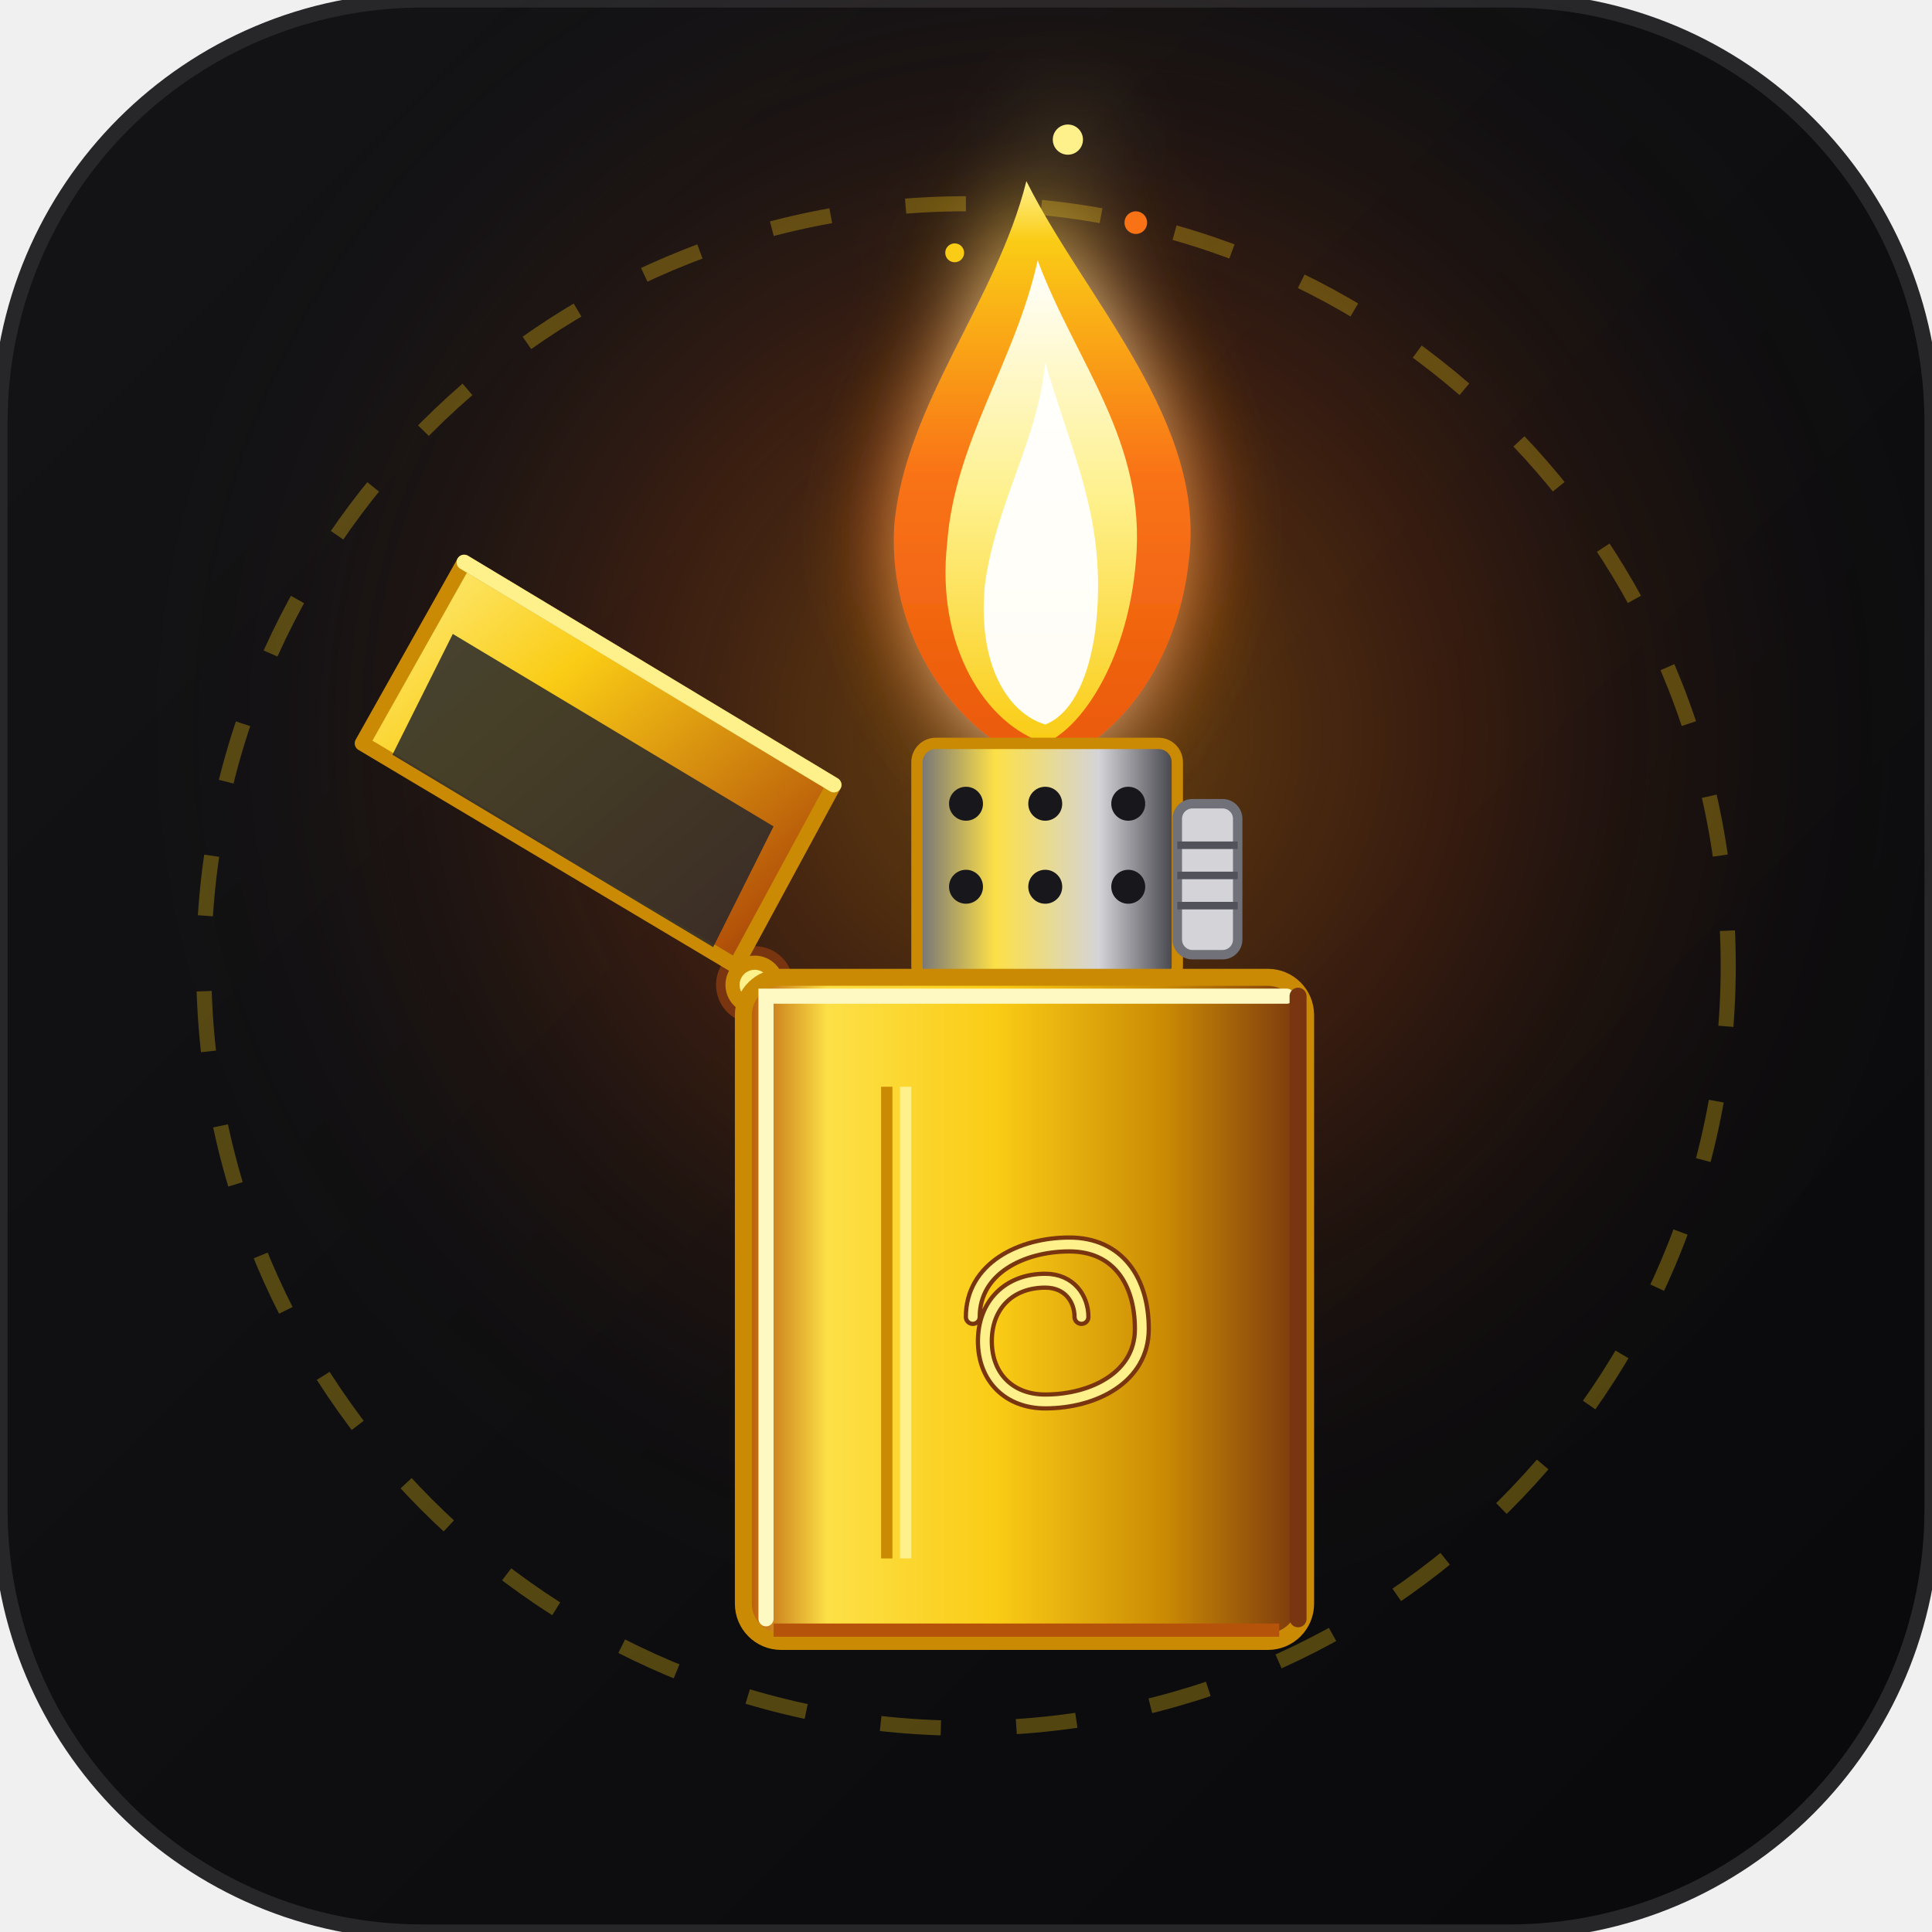
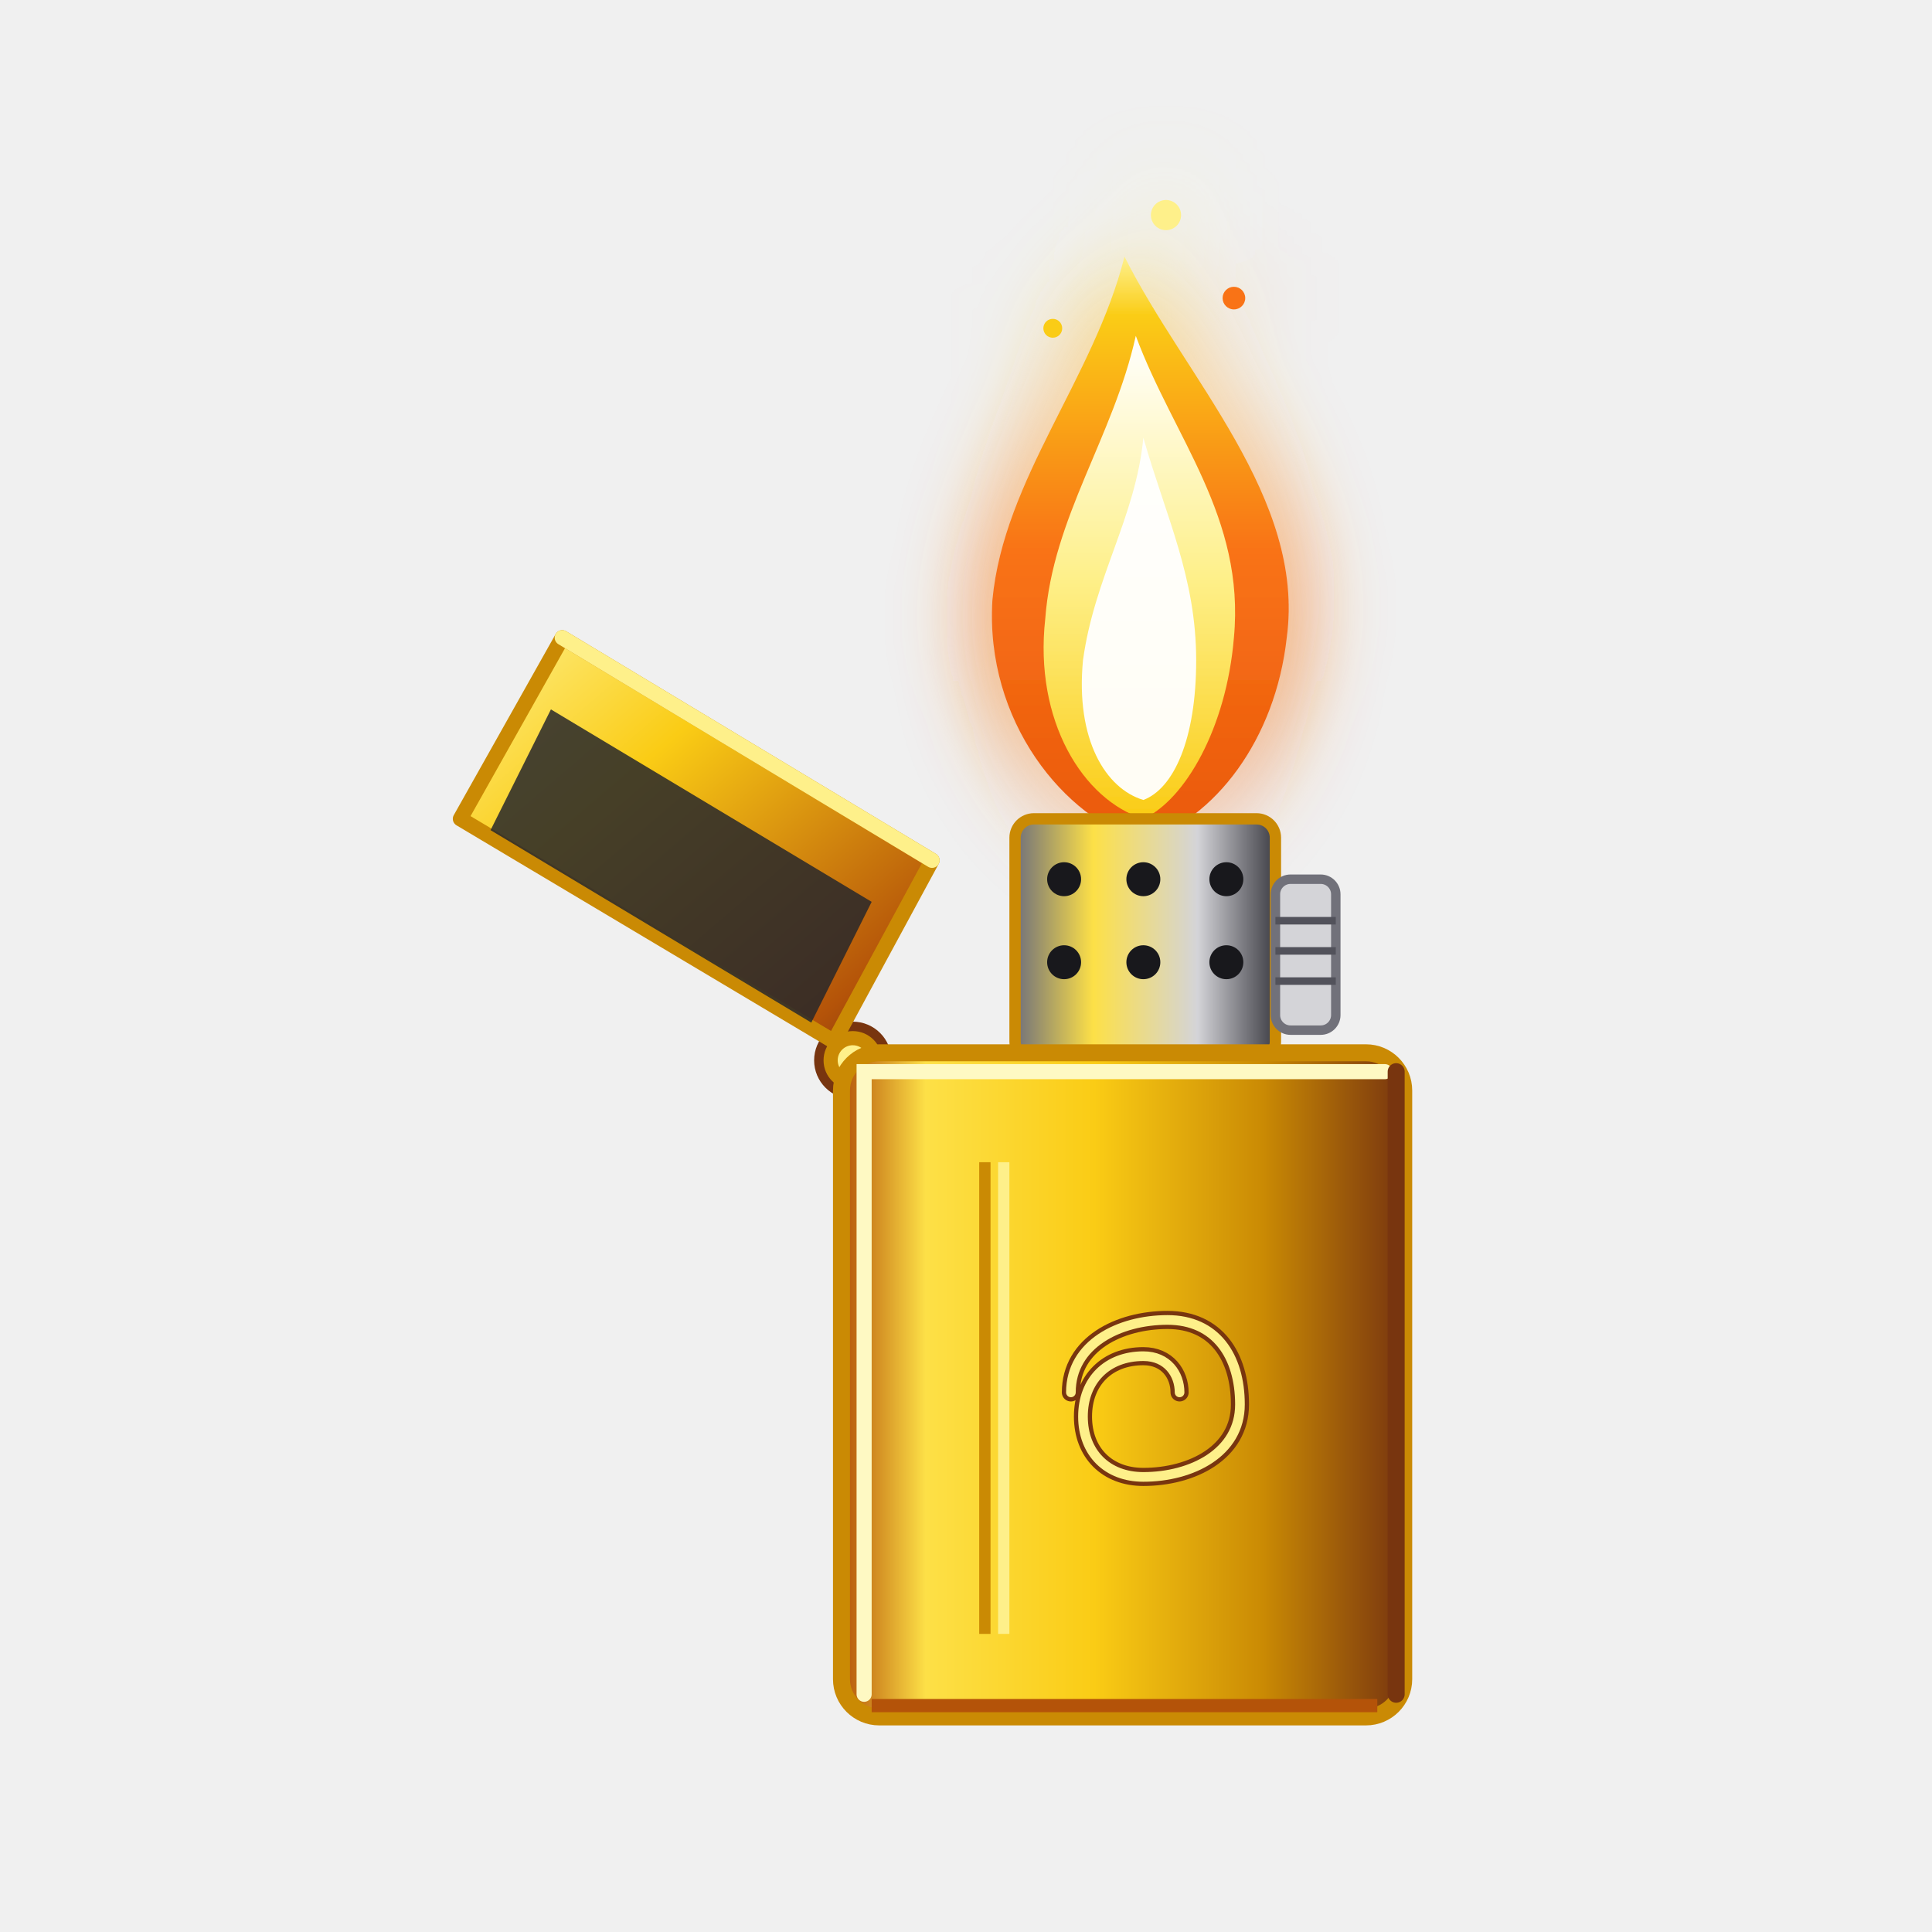
<svg xmlns="http://www.w3.org/2000/svg" viewBox="0 0 512 512" width="512" height="512">
  <defs>
-     <linearGradient id="bgGrad512" x1="0%" y1="0%" x2="100%" y2="100%">
-       <stop offset="0%" stop-color="#141417" />
-       <stop offset="100%" stop-color="#09090b" />
-     </linearGradient>
-     <radialGradient id="flameAura512" cx="54%" cy="38%" r="48%">
-       <stop offset="0%" stop-color="#f59e0b" stop-opacity="0.4" />
-       <stop offset="45%" stop-color="#ea580c" stop-opacity="0.18" />
-       <stop offset="100%" stop-color="#09090b" stop-opacity="0" />
-     </radialGradient>
    <linearGradient id="lighterGold512" x1="0%" y1="0%" x2="100%" y2="0%">
      <stop offset="0%" stop-color="#b45309" />
      <stop offset="15%" stop-color="#fde047" />
      <stop offset="45%" stop-color="#facc15" />
      <stop offset="75%" stop-color="#ca8a04" />
      <stop offset="100%" stop-color="#78350f" />
    </linearGradient>
    <linearGradient id="lidGold512" x1="0%" y1="0%" x2="100%" y2="100%">
      <stop offset="0%" stop-color="#fef08a" />
      <stop offset="35%" stop-color="#facc15" />
      <stop offset="85%" stop-color="#b45309" />
      <stop offset="100%" stop-color="#78350f" />
    </linearGradient>
    <linearGradient id="chimneyGrad512" x1="0%" y1="0%" x2="100%" y2="0%">
      <stop offset="0%" stop-color="#71717a" />
      <stop offset="30%" stop-color="#fde047" />
      <stop offset="70%" stop-color="#d4d4d8" />
      <stop offset="100%" stop-color="#3f3f46" />
    </linearGradient>
    <linearGradient id="flameOuter512" x1="0%" y1="100%" x2="0%" y2="0%">
      <stop offset="0%" stop-color="#ea580c" />
      <stop offset="50%" stop-color="#f97316" />
      <stop offset="90%" stop-color="#facc15" />
      <stop offset="100%" stop-color="#fef08a" />
    </linearGradient>
    <linearGradient id="flameCore512" x1="0%" y1="100%" x2="0%" y2="0%">
      <stop offset="0%" stop-color="#facc15" />
      <stop offset="50%" stop-color="#fef08a" />
      <stop offset="100%" stop-color="#ffffff" />
    </linearGradient>
    <filter id="flameGlow512" x="-40%" y="-40%" width="180%" height="180%">
      <feGaussianBlur stdDeviation="12" result="blur" />
      <feComposite in="SourceGraphic" in2="blur" operator="over" />
    </filter>
  </defs>
-   <rect width="512" height="512" rx="112" fill="url(#bgGrad512)" stroke="#27272a" stroke-width="4" />
-   <rect width="512" height="512" rx="112" fill="url(#flameAura512)" />
-   <circle cx="256" cy="256" r="202" fill="none" stroke="#facc15" stroke-width="4" opacity="0.3" stroke-dasharray="16 20" />
-   <g filter="url(#flameGlow512)">
-     <path d="M 277 203 C 256 197, 235 171, 237 139 C 240 107, 264 80, 272 48 C 288 80, 320 112, 315 149 C 312 176, 296 197, 277 203 Z" fill="url(#flameOuter512)" />
-     <path d="M 277 197 C 261 192, 248 171, 251 144 C 253 117, 269 96, 275 69 C 285 96, 304 117, 301 149 C 299 173, 288 192, 277 197 Z" fill="url(#flameCore512)" />
-     <path d="M 277 192 C 267 189, 259 176, 261 155 C 264 133, 275 117, 277 96 C 283 117, 291 133, 291 155 C 291 176, 285 189, 277 192 Z" fill="#ffffff" opacity="0.95" />
-     <circle cx="283" cy="37" r="4" fill="#fef08a" />
-     <circle cx="301" cy="59" r="3" fill="#f97316" />
-     <circle cx="253" cy="67" r="2.5" fill="#facc15" />
-   </g>
-   <g id="chimney512">
-     <rect x="243" y="197" width="69" height="64" rx="5" fill="url(#chimneyGrad512)" stroke="#ca8a04" stroke-width="3" />
-     <circle cx="256" cy="213" r="4.5" fill="#18181c" />
-     <circle cx="277" cy="213" r="4.5" fill="#18181c" />
-     <circle cx="299" cy="213" r="4.5" fill="#18181c" />
-     <circle cx="256" cy="235" r="4.5" fill="#18181c" />
-     <circle cx="277" cy="235" r="4.5" fill="#18181c" />
-     <circle cx="299" cy="235" r="4.5" fill="#18181c" />
-     <rect x="312" y="213" width="16" height="40" rx="4" fill="#d4d4d8" stroke="#71717a" stroke-width="2.5" />
-     <line x1="312" y1="224" x2="328" y2="224" stroke="#52525b" stroke-width="2" />
-     <line x1="312" y1="232" x2="328" y2="232" stroke="#52525b" stroke-width="2" />
-     <line x1="312" y1="240" x2="328" y2="240" stroke="#52525b" stroke-width="2" />
-   </g>
-   <g id="open-lid512">
-     <circle cx="200" cy="261" r="9" fill="#ca8a04" stroke="#78350f" stroke-width="2.5" />
-     <circle cx="200" cy="261" r="4" fill="#fef08a" />
-     <polygon points="195,256 96,197 123,149 221,208" fill="url(#lidGold512)" stroke="#ca8a04" stroke-width="4" stroke-linejoin="round" />
-     <polygon points="189,251 104,200 120,168 205,219" fill="#27272a" opacity="0.85" />
-     <line x1="123" y1="149" x2="221" y2="208" stroke="#fef08a" stroke-width="4" stroke-linecap="round" />
-   </g>
-   <g id="lighter-body512">
-     <rect x="197" y="259" width="149" height="176" rx="10" fill="url(#lighterGold512)" stroke="#ca8a04" stroke-width="4.5" />
-     <path d="M 203 429 L 203 264 L 341 264" fill="none" stroke="#fef9c3" stroke-width="4" stroke-linecap="round" />
-     <line x1="344" y1="264" x2="344" y2="429" stroke="#78350f" stroke-width="4.5" stroke-linecap="round" />
-     <line x1="235" y1="288" x2="235" y2="413" stroke="#ca8a04" stroke-width="3" />
-     <line x1="240" y1="288" x2="240" y2="413" stroke="#fef08a" stroke-width="3" />
-     <g transform="translate(277, 349) scale(1.6)">
-       <path d="M -12 0 C -12 -8, -4 -12, 4 -12 C 12 -12, 16 -6, 16 2 C 16 10, 8 14, 0 14 C -6 14, -10 10, -10 4 C -10 -2, -6 -6, 0 -6 C 4 -6, 6 -3, 6 0" fill="none" stroke="#78350f" stroke-width="3" stroke-linecap="round" />
-       <path d="M -12 0 C -12 -8, -4 -12, 4 -12 C 12 -12, 16 -6, 16 2 C 16 10, 8 14, 0 14 C -6 14, -10 10, -10 4 C -10 -2, -6 -6, 0 -6 C 4 -6, 6 -3, 6 0" fill="none" stroke="#fef08a" stroke-width="1.6" stroke-linecap="round" />
+   <g transform="translate(26, 20)">
+     <g filter="url(#flameGlow512)">
+       <path d="M 277 203 C 256 197, 235 171, 237 139 C 240 107, 264 80, 272 48 C 288 80, 320 112, 315 149 C 312 176, 296 197, 277 203 Z" fill="url(#flameOuter512)" />
+       <path d="M 277 197 C 261 192, 248 171, 251 144 C 253 117, 269 96, 275 69 C 285 96, 304 117, 301 149 C 299 173, 288 192, 277 197 Z" fill="url(#flameCore512)" />
+       <path d="M 277 192 C 267 189, 259 176, 261 155 C 264 133, 275 117, 277 96 C 283 117, 291 133, 291 155 C 291 176, 285 189, 277 192 Z" fill="#ffffff" opacity="0.95" />
+       <circle cx="283" cy="37" r="4" fill="#fef08a" />
+       <circle cx="301" cy="59" r="3" fill="#f97316" />
+       <circle cx="253" cy="67" r="2.5" fill="#facc15" />
    </g>
-     <line x1="205" y1="432" x2="339" y2="432" stroke="#b45309" stroke-width="3.5" />
+     <g id="chimney512">
+       <rect x="243" y="197" width="69" height="64" rx="5" fill="url(#chimneyGrad512)" stroke="#ca8a04" stroke-width="3" />
+       <circle cx="256" cy="213" r="4.5" fill="#18181c" />
+       <circle cx="277" cy="213" r="4.5" fill="#18181c" />
+       <circle cx="299" cy="213" r="4.5" fill="#18181c" />
+       <circle cx="256" cy="235" r="4.5" fill="#18181c" />
+       <circle cx="277" cy="235" r="4.5" fill="#18181c" />
+       <circle cx="299" cy="235" r="4.5" fill="#18181c" />
+       <rect x="312" y="213" width="16" height="40" rx="4" fill="#d4d4d8" stroke="#71717a" stroke-width="2.5" />
+       <line x1="312" y1="224" x2="328" y2="224" stroke="#52525b" stroke-width="2" />
+       <line x1="312" y1="232" x2="328" y2="232" stroke="#52525b" stroke-width="2" />
+       <line x1="312" y1="240" x2="328" y2="240" stroke="#52525b" stroke-width="2" />
+     </g>
+     <g id="open-lid512">
+       <circle cx="200" cy="261" r="9" fill="#ca8a04" stroke="#78350f" stroke-width="2.5" />
+       <circle cx="200" cy="261" r="4" fill="#fef08a" />
+       <polygon points="195,256 96,197 123,149 221,208" fill="url(#lidGold512)" stroke="#ca8a04" stroke-width="4" stroke-linejoin="round" />
+       <polygon points="189,251 104,200 120,168 205,219" fill="#27272a" opacity="0.85" />
+       <line x1="123" y1="149" x2="221" y2="208" stroke="#fef08a" stroke-width="4" stroke-linecap="round" />
+     </g>
+     <g id="lighter-body512">
+       <rect x="197" y="259" width="149" height="176" rx="10" fill="url(#lighterGold512)" stroke="#ca8a04" stroke-width="4.5" />
+       <path d="M 203 429 L 203 264 L 341 264" fill="none" stroke="#fef9c3" stroke-width="4" stroke-linecap="round" />
+       <line x1="344" y1="264" x2="344" y2="429" stroke="#78350f" stroke-width="4.5" stroke-linecap="round" />
+       <line x1="235" y1="288" x2="235" y2="413" stroke="#ca8a04" stroke-width="3" />
+       <line x1="240" y1="288" x2="240" y2="413" stroke="#fef08a" stroke-width="3" />
+       <g transform="translate(277, 349) scale(1.6)">
+         <path d="M -12 0 C -12 -8, -4 -12, 4 -12 C 12 -12, 16 -6, 16 2 C 16 10, 8 14, 0 14 C -6 14, -10 10, -10 4 C -10 -2, -6 -6, 0 -6 C 4 -6, 6 -3, 6 0" fill="none" stroke="#78350f" stroke-width="3" stroke-linecap="round" />
+         <path d="M -12 0 C -12 -8, -4 -12, 4 -12 C 12 -12, 16 -6, 16 2 C 16 10, 8 14, 0 14 C -6 14, -10 10, -10 4 C -10 -2, -6 -6, 0 -6 C 4 -6, 6 -3, 6 0" fill="none" stroke="#fef08a" stroke-width="1.6" stroke-linecap="round" />
+       </g>
+       <line x1="205" y1="432" x2="339" y2="432" stroke="#b45309" stroke-width="3.5" />
+     </g>
  </g>
</svg>
